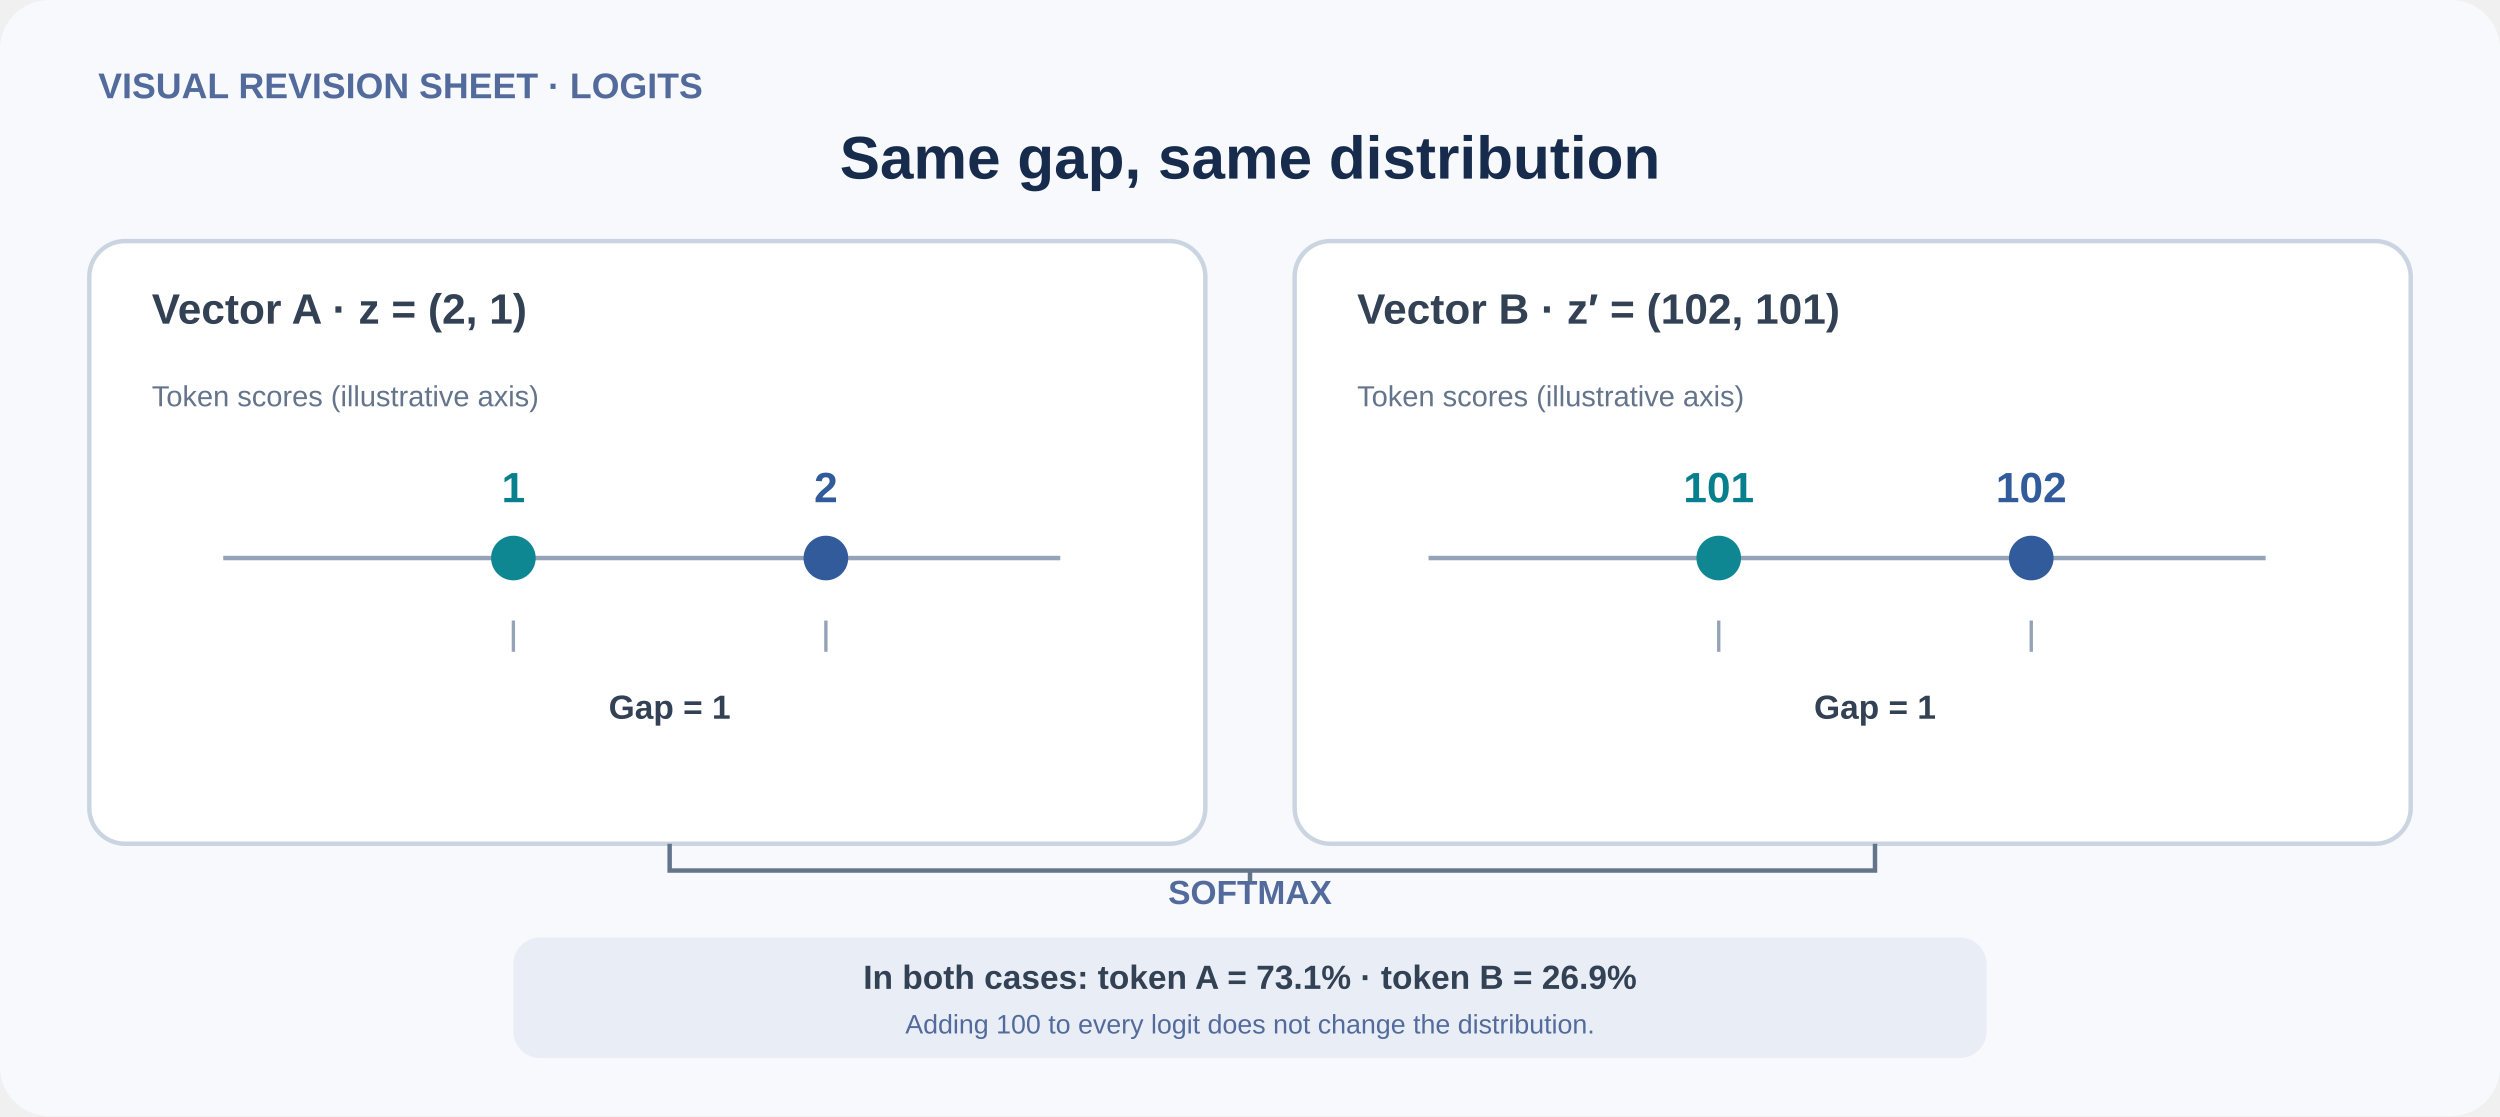
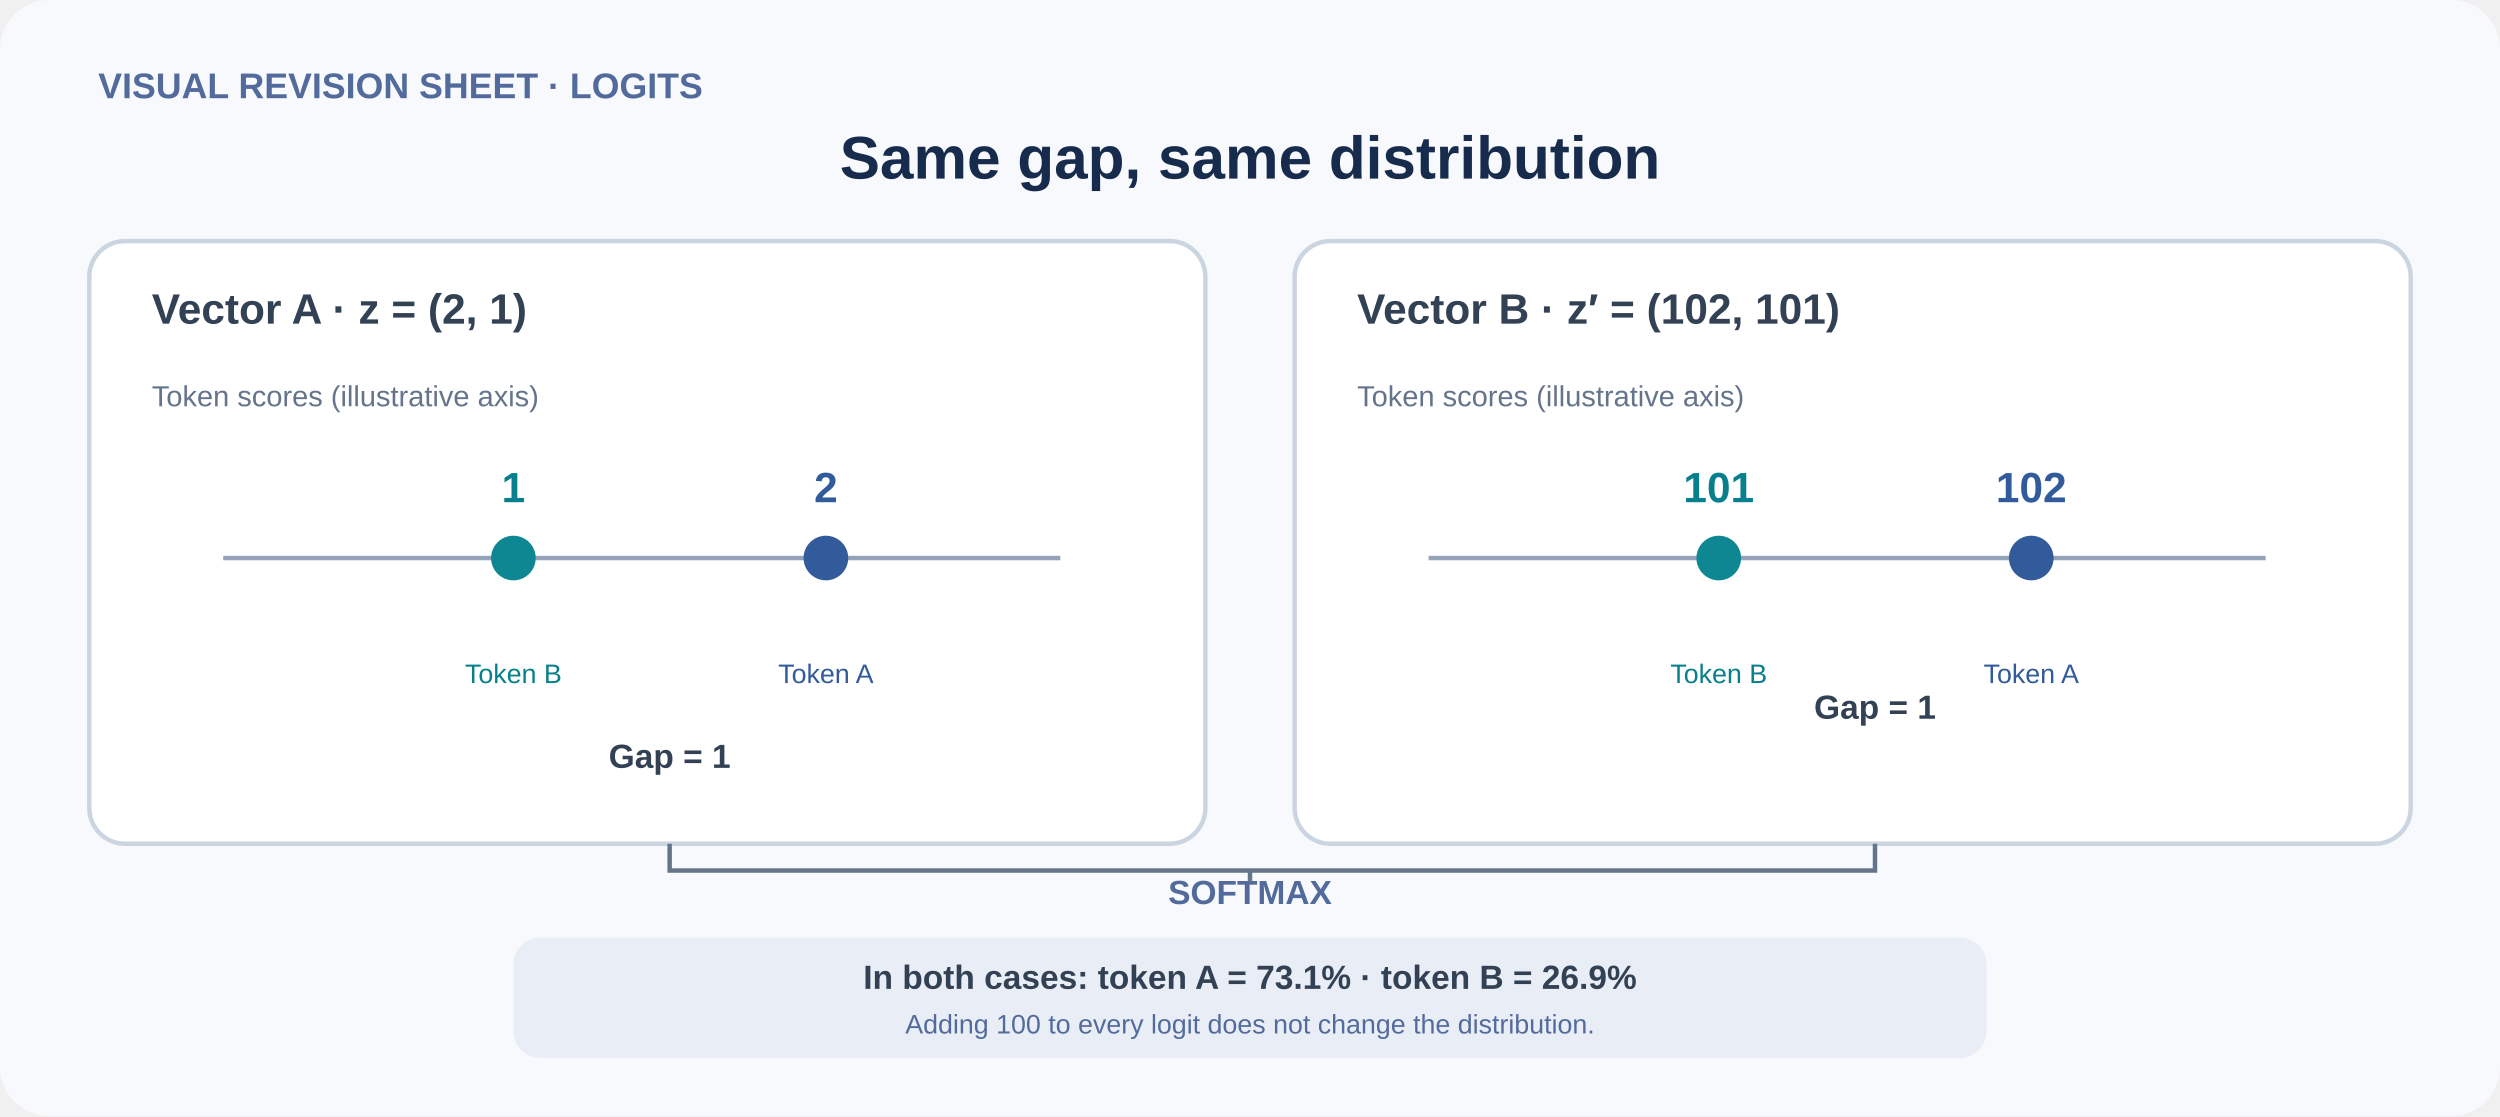
<svg xmlns="http://www.w3.org/2000/svg" width="1120" height="500" viewBox="0 0 1120 500" role="img" aria-labelledby="title desc">
  <rect width="1120" height="500" rx="22" fill="#f7f9fc" />
  <text x="44" y="44" font-family="Arial,sans-serif" font-size="16" font-weight="700" fill="#526b9c">VISUAL REVISION SHEET · LOGITS</text>
  <text x="560" y="80" text-anchor="middle" font-family="Arial,sans-serif" font-size="27" font-weight="700" fill="#172b4d">Same gap, same distribution</text>
  <rect x="40" y="108" width="500" height="270" rx="16" fill="#fff" stroke="#cbd5e1" stroke-width="2" />
  <rect x="580" y="108" width="500" height="270" rx="16" fill="#fff" stroke="#cbd5e1" stroke-width="2" />
  <text x="68" y="145" font-family="Arial,sans-serif" font-size="19" font-weight="700" fill="#334155">Vector A · z = (2, 1)</text>
  <text x="608" y="145" font-family="Arial,sans-serif" font-size="19" font-weight="700" fill="#334155">Vector B · z′ = (102, 101)</text>
  <text x="68" y="182" font-family="Arial,sans-serif" font-size="13" fill="#64748b">Token scores (illustrative axis)</text>
  <text x="608" y="182" font-family="Arial,sans-serif" font-size="13" fill="#64748b">Token scores (illustrative axis)</text>
  <path d="M100 250H475M640 250H1015" stroke="#94a3b8" stroke-width="2" />
  <circle cx="230" cy="250" r="10" fill="#0f8792" />
  <circle cx="370" cy="250" r="10" fill="#315b9a" />
  <circle cx="770" cy="250" r="10" fill="#0f8792" />
  <circle cx="910" cy="250" r="10" fill="#315b9a" />
  <text x="230" y="225" text-anchor="middle" font-family="Arial,sans-serif" font-size="19" font-weight="700" fill="#087f8c">1</text>
  <text x="370" y="225" text-anchor="middle" font-family="Arial,sans-serif" font-size="19" font-weight="700" fill="#315b9a">2</text>
  <text x="770" y="225" text-anchor="middle" font-family="Arial,sans-serif" font-size="19" font-weight="700" fill="#087f8c">101</text>
  <text x="910" y="225" text-anchor="middle" font-family="Arial,sans-serif" font-size="19" font-weight="700" fill="#315b9a">102</text>
-   <path d="M230 278V292M370 278V292M770 278V292M910 278V292" stroke="#94a3b8" stroke-width="1.5" />
-   <text x="300" y="322" text-anchor="middle" font-family="Arial,sans-serif" font-size="15" font-weight="700" fill="#334155">Gap = 1</text>
+   <text x="230" y="306" text-anchor="middle" font-family="Arial,sans-serif" font-size="12" fill="#087f8c">Token B</text>
+   <text x="370" y="306" text-anchor="middle" font-family="Arial,sans-serif" font-size="12" fill="#315b9a">Token A</text>
+   <text x="770" y="306" text-anchor="middle" font-family="Arial,sans-serif" font-size="12" fill="#087f8c">Token B</text>
+   <text x="910" y="306" text-anchor="middle" font-family="Arial,sans-serif" font-size="12" fill="#315b9a">Token A</text>
+   <text x="300" y="344" text-anchor="middle" font-family="Arial,sans-serif" font-size="15" font-weight="700" fill="#334155">Gap = 1</text>
  <text x="840" y="322" text-anchor="middle" font-family="Arial,sans-serif" font-size="15" font-weight="700" fill="#334155">Gap = 1</text>
  <text x="560" y="405" text-anchor="middle" font-family="Arial,sans-serif" font-size="15" font-weight="700" fill="#526b9c">SOFTMAX</text>
  <path d="M300 378V390H560M840 378V390H560V395" fill="none" stroke="#64748b" stroke-width="2" />
  <rect x="230" y="420" width="660" height="54" rx="12" fill="#e9eef6" />
  <text x="560" y="443" text-anchor="middle" font-family="Arial,sans-serif" font-size="15" font-weight="700" fill="#334155">In both cases: token A = 73.1% · token B = 26.9%</text>
  <text x="560" y="463" text-anchor="middle" font-family="Arial,sans-serif" font-size="12" fill="#526b9c">Adding 100 to every logit does not change the distribution.</text>
</svg>
